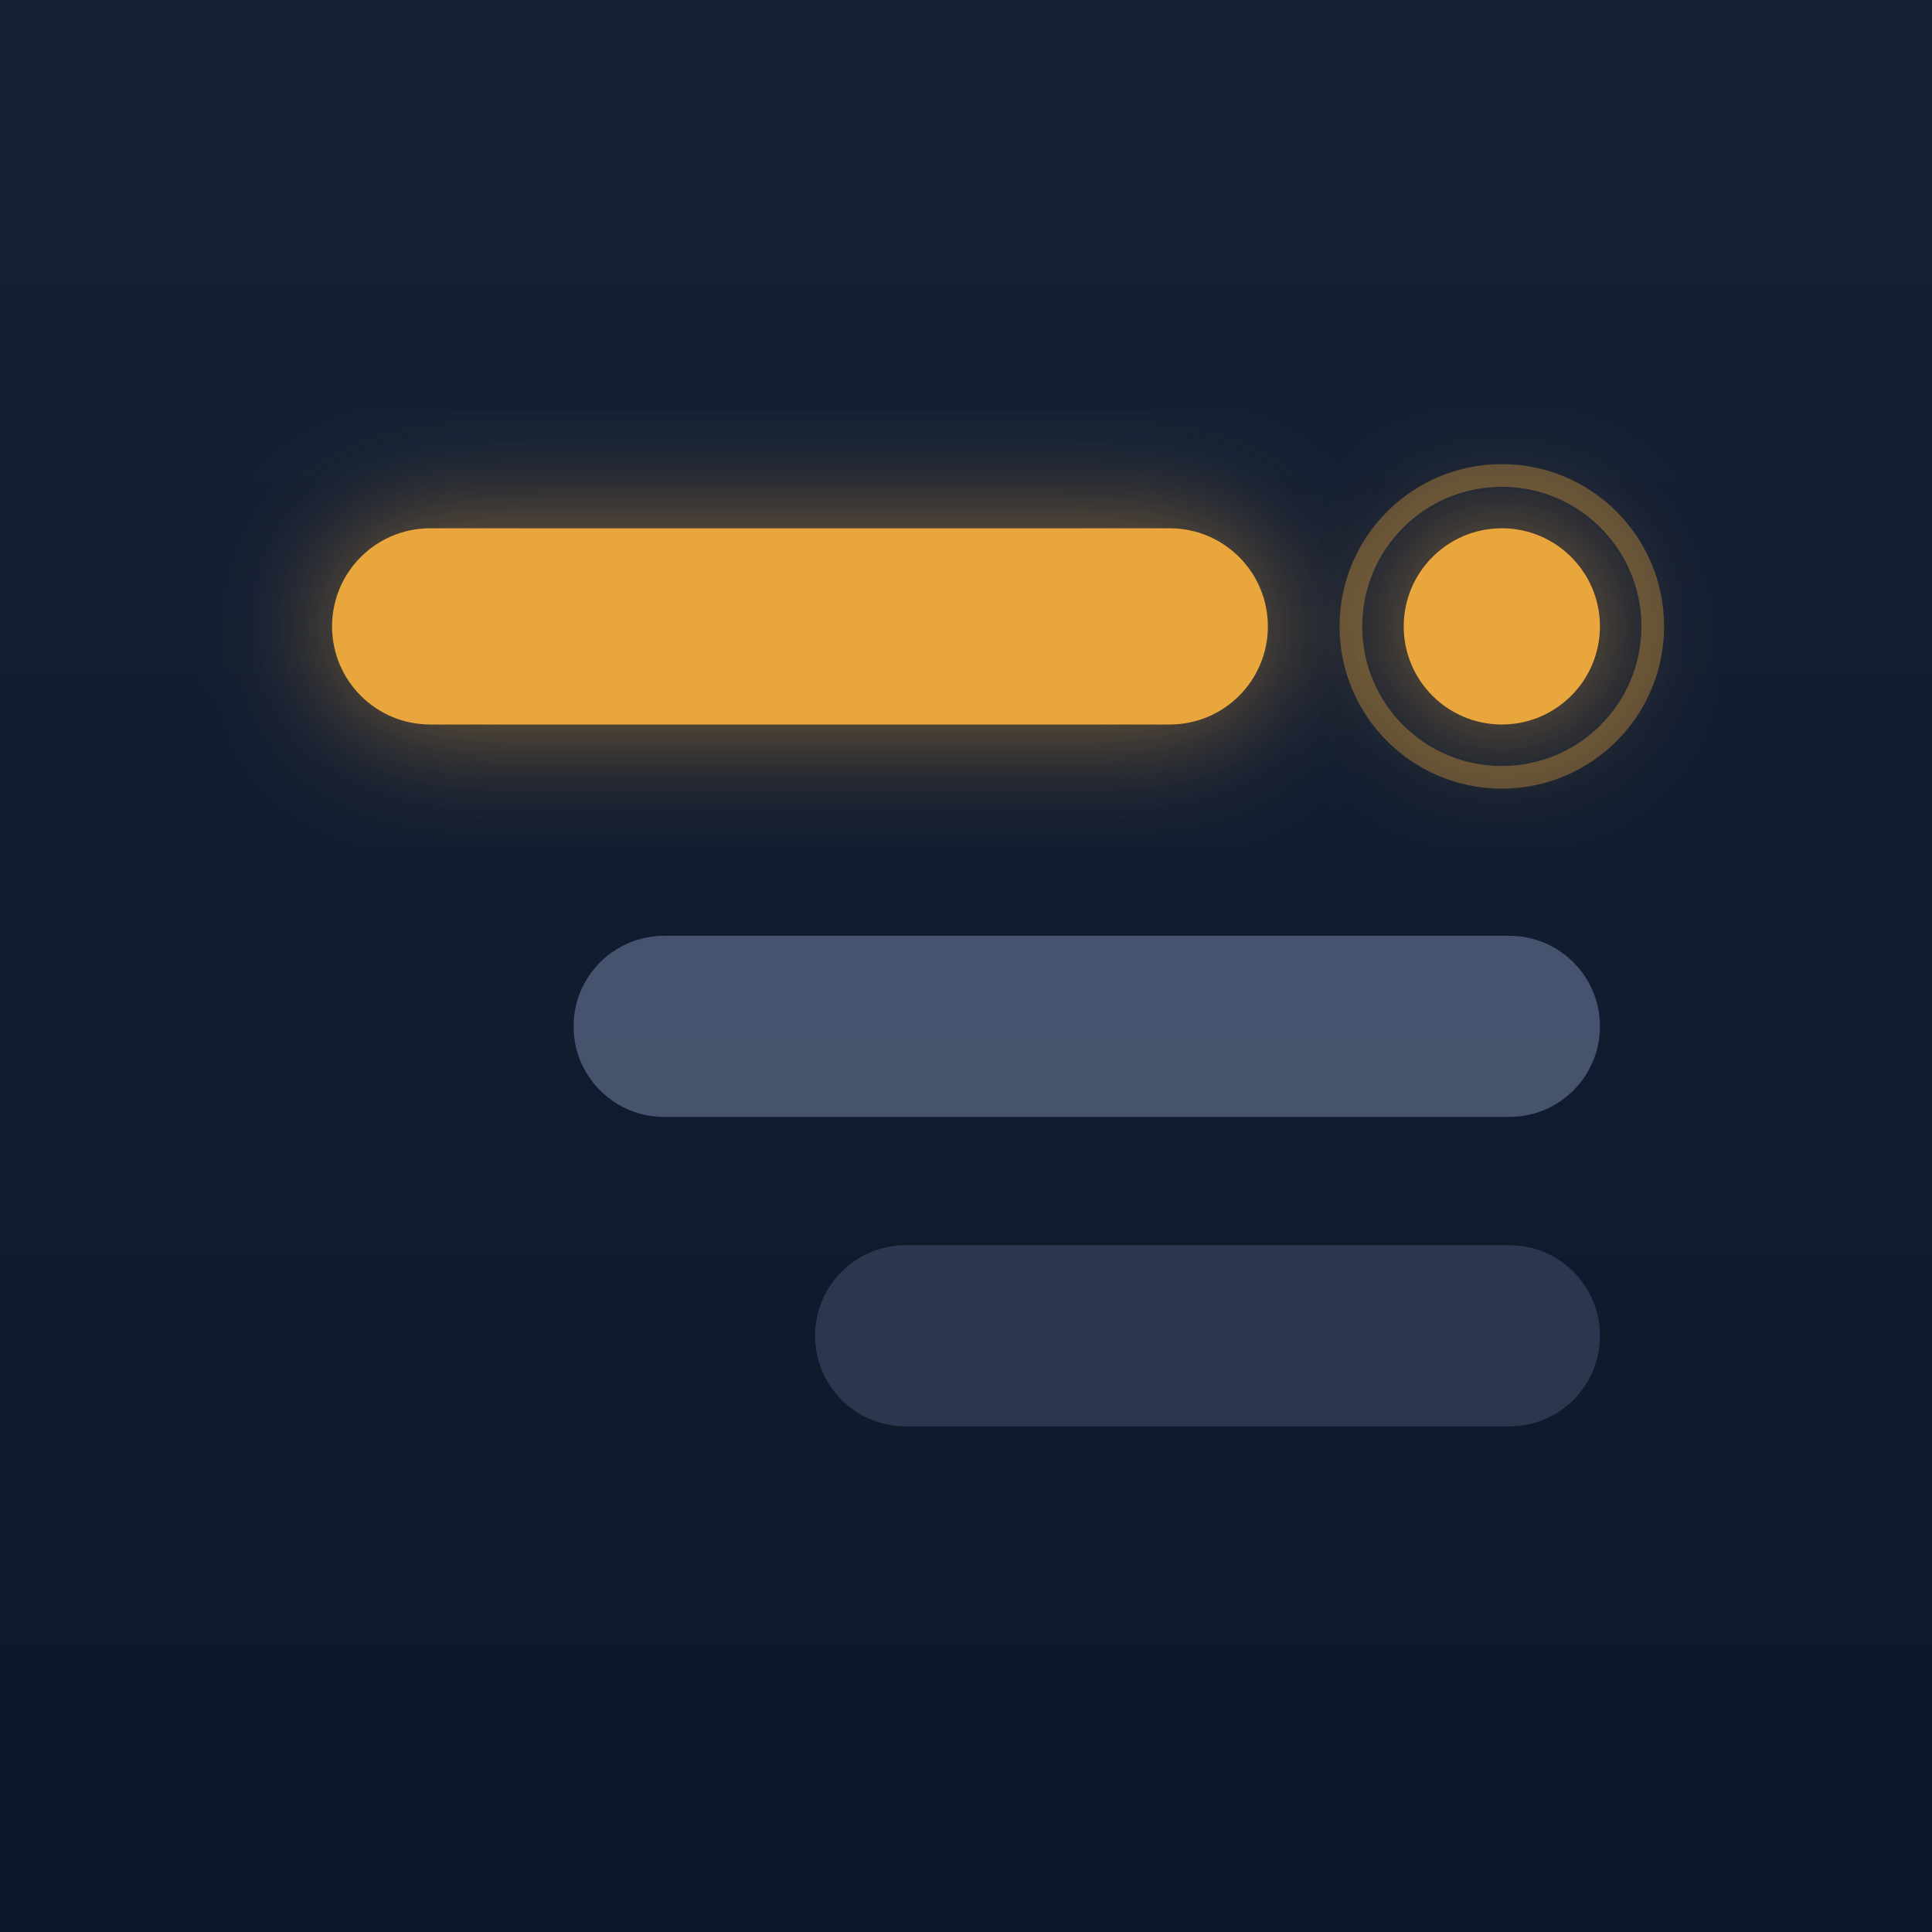
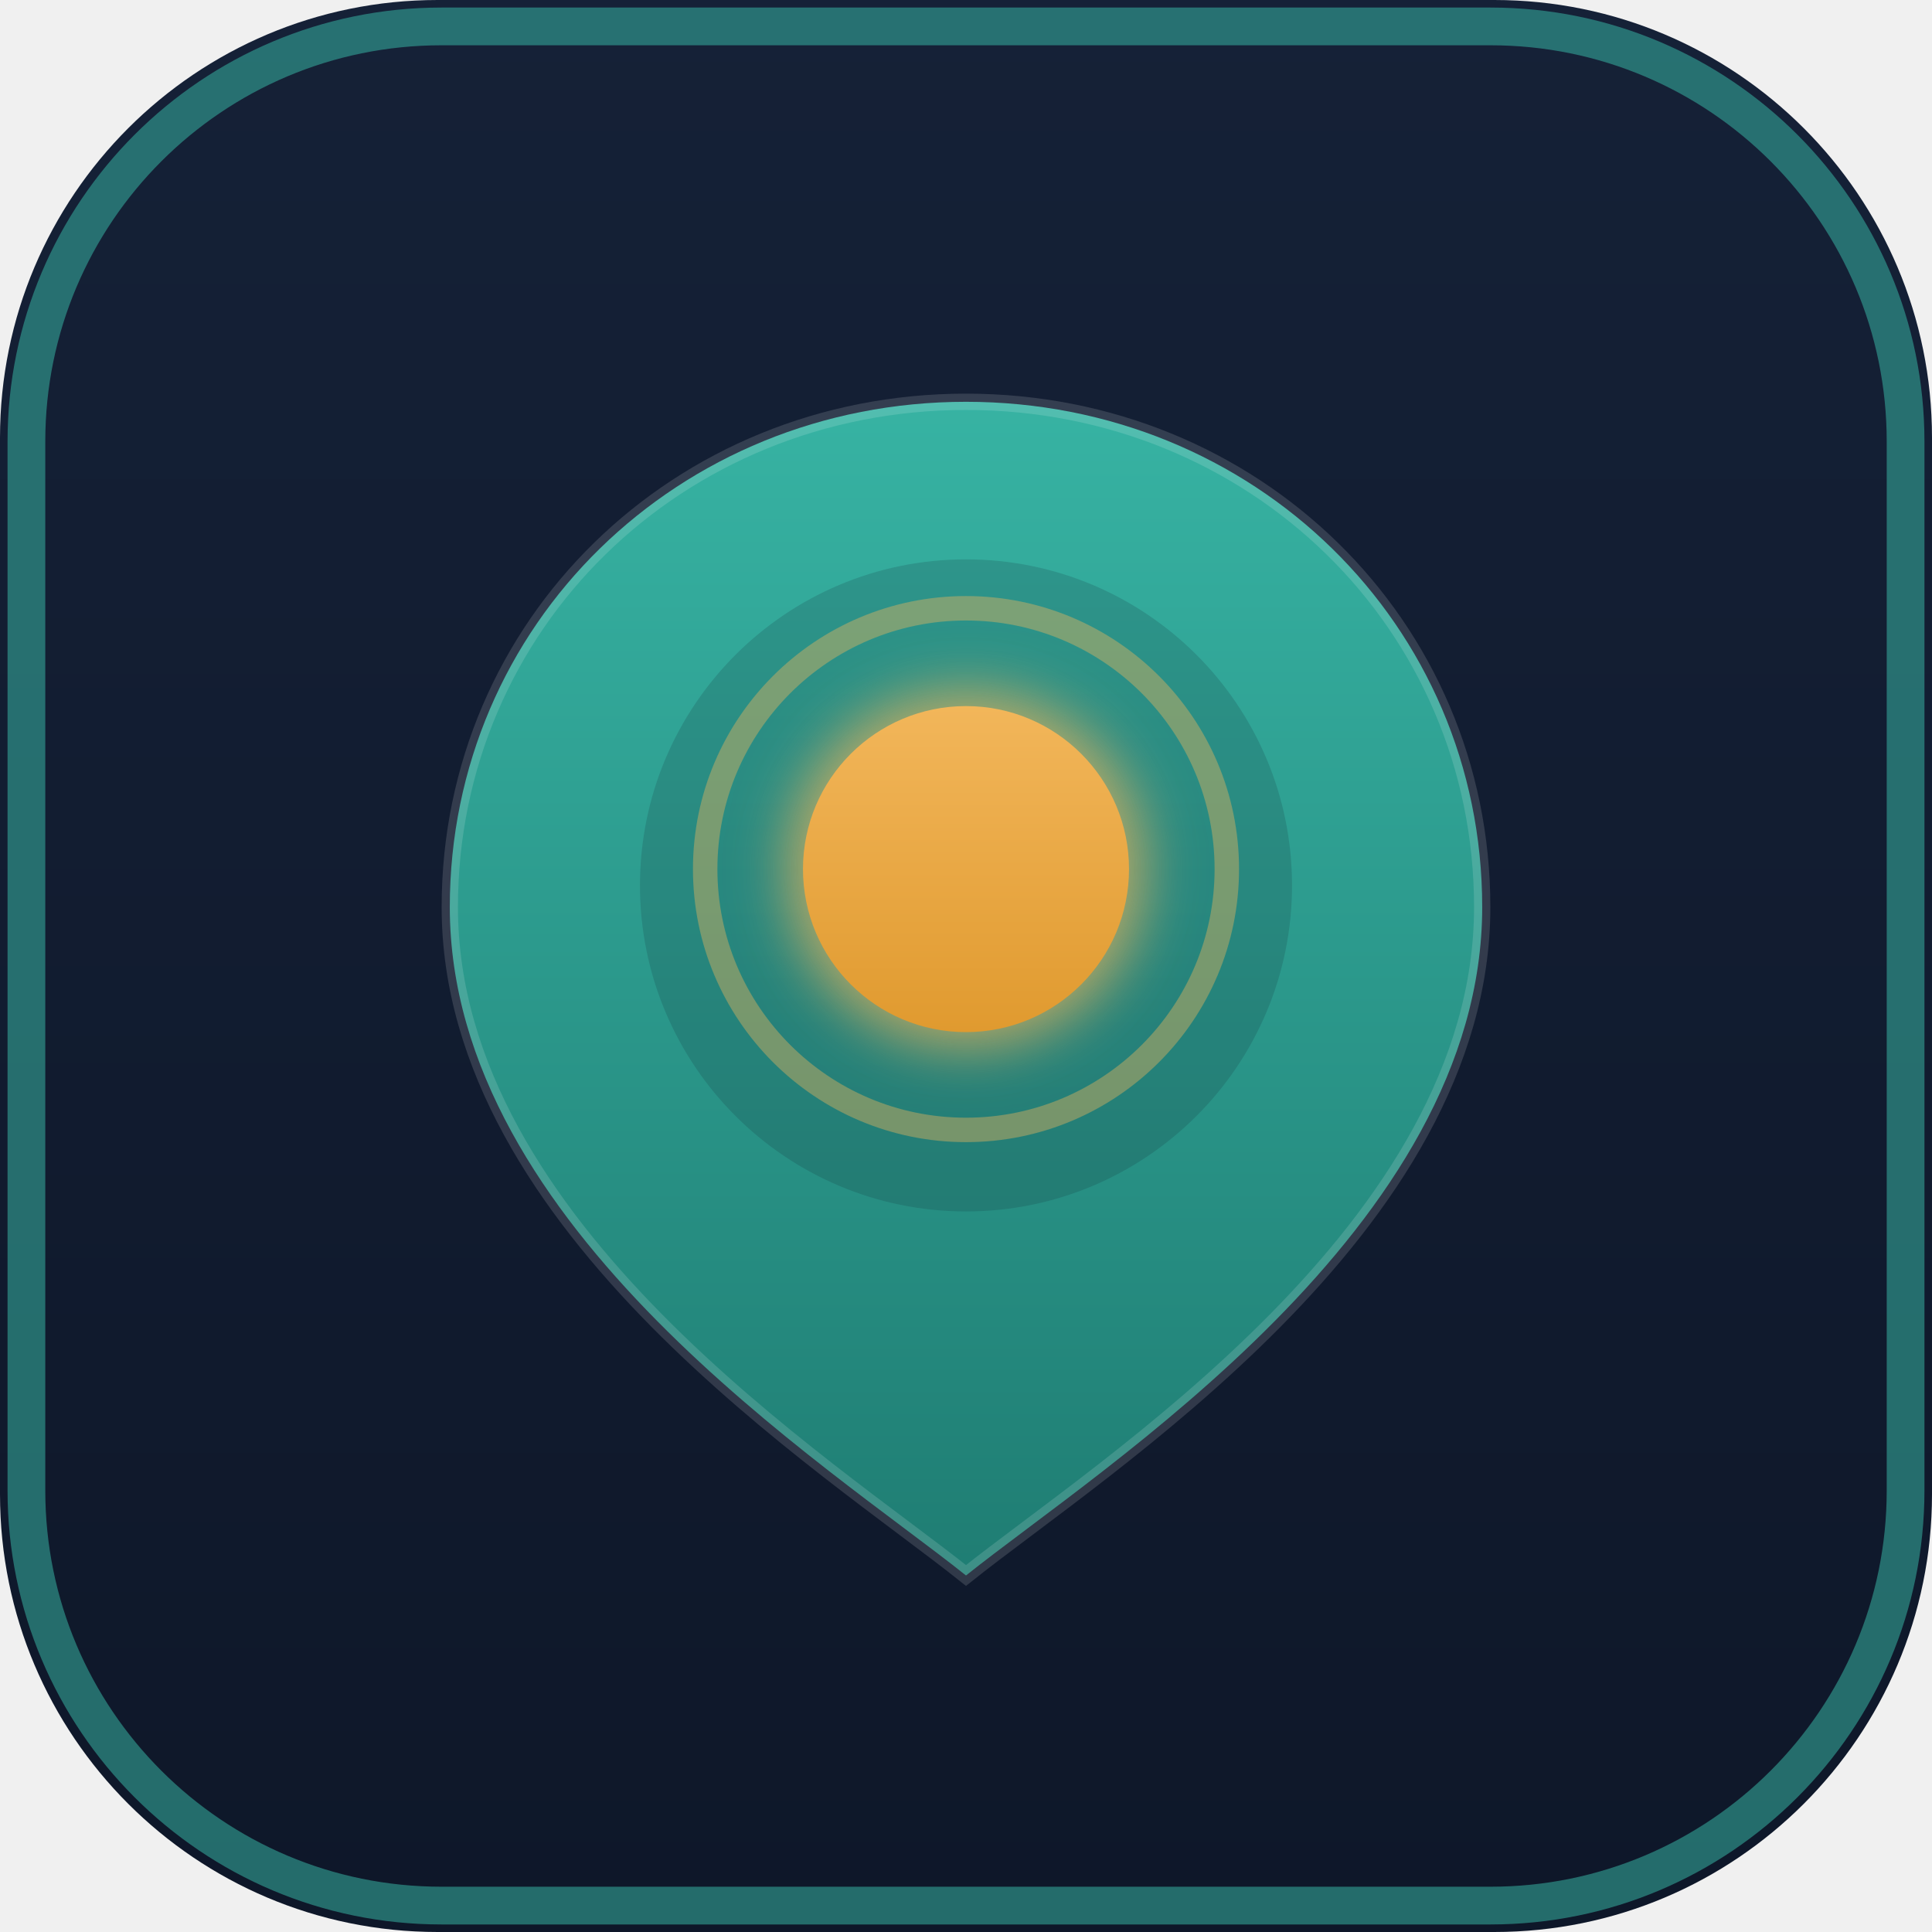
<svg xmlns="http://www.w3.org/2000/svg" viewBox="0 0 512 512">
  <defs>
-     <linearGradient id="bg" x1="0" y1="0" x2="0" y2="1">
+     <linearGradient id="wp-teal" x1="0" y1="0" x2="0" y2="1">
+       <stop offset="0" stop-color="#37b3a3" />
+       <stop offset="1" stop-color="#1f7d73" />
+     </linearGradient>
+     <linearGradient id="wp-amber" x1="0" y1="0" x2="0" y2="1">
+       <stop offset="0" stop-color="#f2b65a" />
+       <stop offset="1" stop-color="#e09a2f" />
+     </linearGradient>
+     <linearGradient id="wp-board" x1="0" y1="0" x2="0" y2="1">
      <stop offset="0" stop-color="#152137" />
-       <stop offset="1" stop-color="#0E1729" />
+       <stop offset="1" stop-color="#0e1729" />
    </linearGradient>
-     <filter id="glow" x="-60%" y="-60%" width="220%" height="220%">
-       <feGaussianBlur stdDeviation="16" />
+     <filter id="wp-glow" x="-60%" y="-60%" width="220%" height="220%">
+       <feGaussianBlur stdDeviation="10" />
    </filter>
  </defs>
-   <rect width="512" height="512" fill="url(#bg)" />
-   <g>
-     <rect x="88" y="140" width="248" height="52" rx="26" fill="#E9A63C" filter="url(#glow)" opacity="0.55" />
-     <rect x="88" y="140" width="248" height="52" rx="26" fill="#E9A63C" />
-     <circle cx="398" cy="166" r="26" fill="#E9A63C" filter="url(#glow)" opacity="0.6" />
-     <circle cx="398" cy="166" r="26" fill="#E9A63C" />
-     <circle cx="398" cy="166" r="40" fill="none" stroke="#E9A63C" stroke-width="6" opacity="0.35" />
+   <rect width="512" height="512" rx="116" fill="url(#wp-board)" />
+   <rect x="7" y="7" width="498" height="498" rx="110" fill="none" stroke="#37b3a3" stroke-width="10" opacity="0.55" />
+   <g transform="translate(256 262) scale(0.72) translate(-256 -260)">
+     <path d="M256 44 C150 44 66 126 66 230 C66 348 206 436 256 476 C306 436 446 348 446 230 C446 126 362 44 256 44 Z" fill="url(#wp-teal)" />
+     <path d="M256 44 C150 44 66 126 66 230 C66 348 206 436 256 476 C306 436 446 348 446 230 C446 126 362 44 256 44 Z" fill="none" stroke="#ffffff" stroke-opacity="0.14" stroke-width="6" />
+     <circle cx="256" cy="222" r="120" fill="#0e1729" opacity="0.16" />
+     <circle cx="256" cy="216" r="96" fill="none" stroke="#f2b65a" stroke-width="9" opacity="0.4" />
+     <circle cx="256" cy="216" r="66" fill="#f2b65a" filter="url(#wp-glow)" opacity="0.7" />
+     <circle cx="256" cy="216" r="60" fill="url(#wp-amber)" />
  </g>
-   <rect x="152" y="248" width="272" height="48" rx="24" fill="#8FA0C4" opacity="0.42" />
-   <rect x="216" y="330" width="208" height="48" rx="24" fill="#8FA0C4" opacity="0.22" />
</svg>
